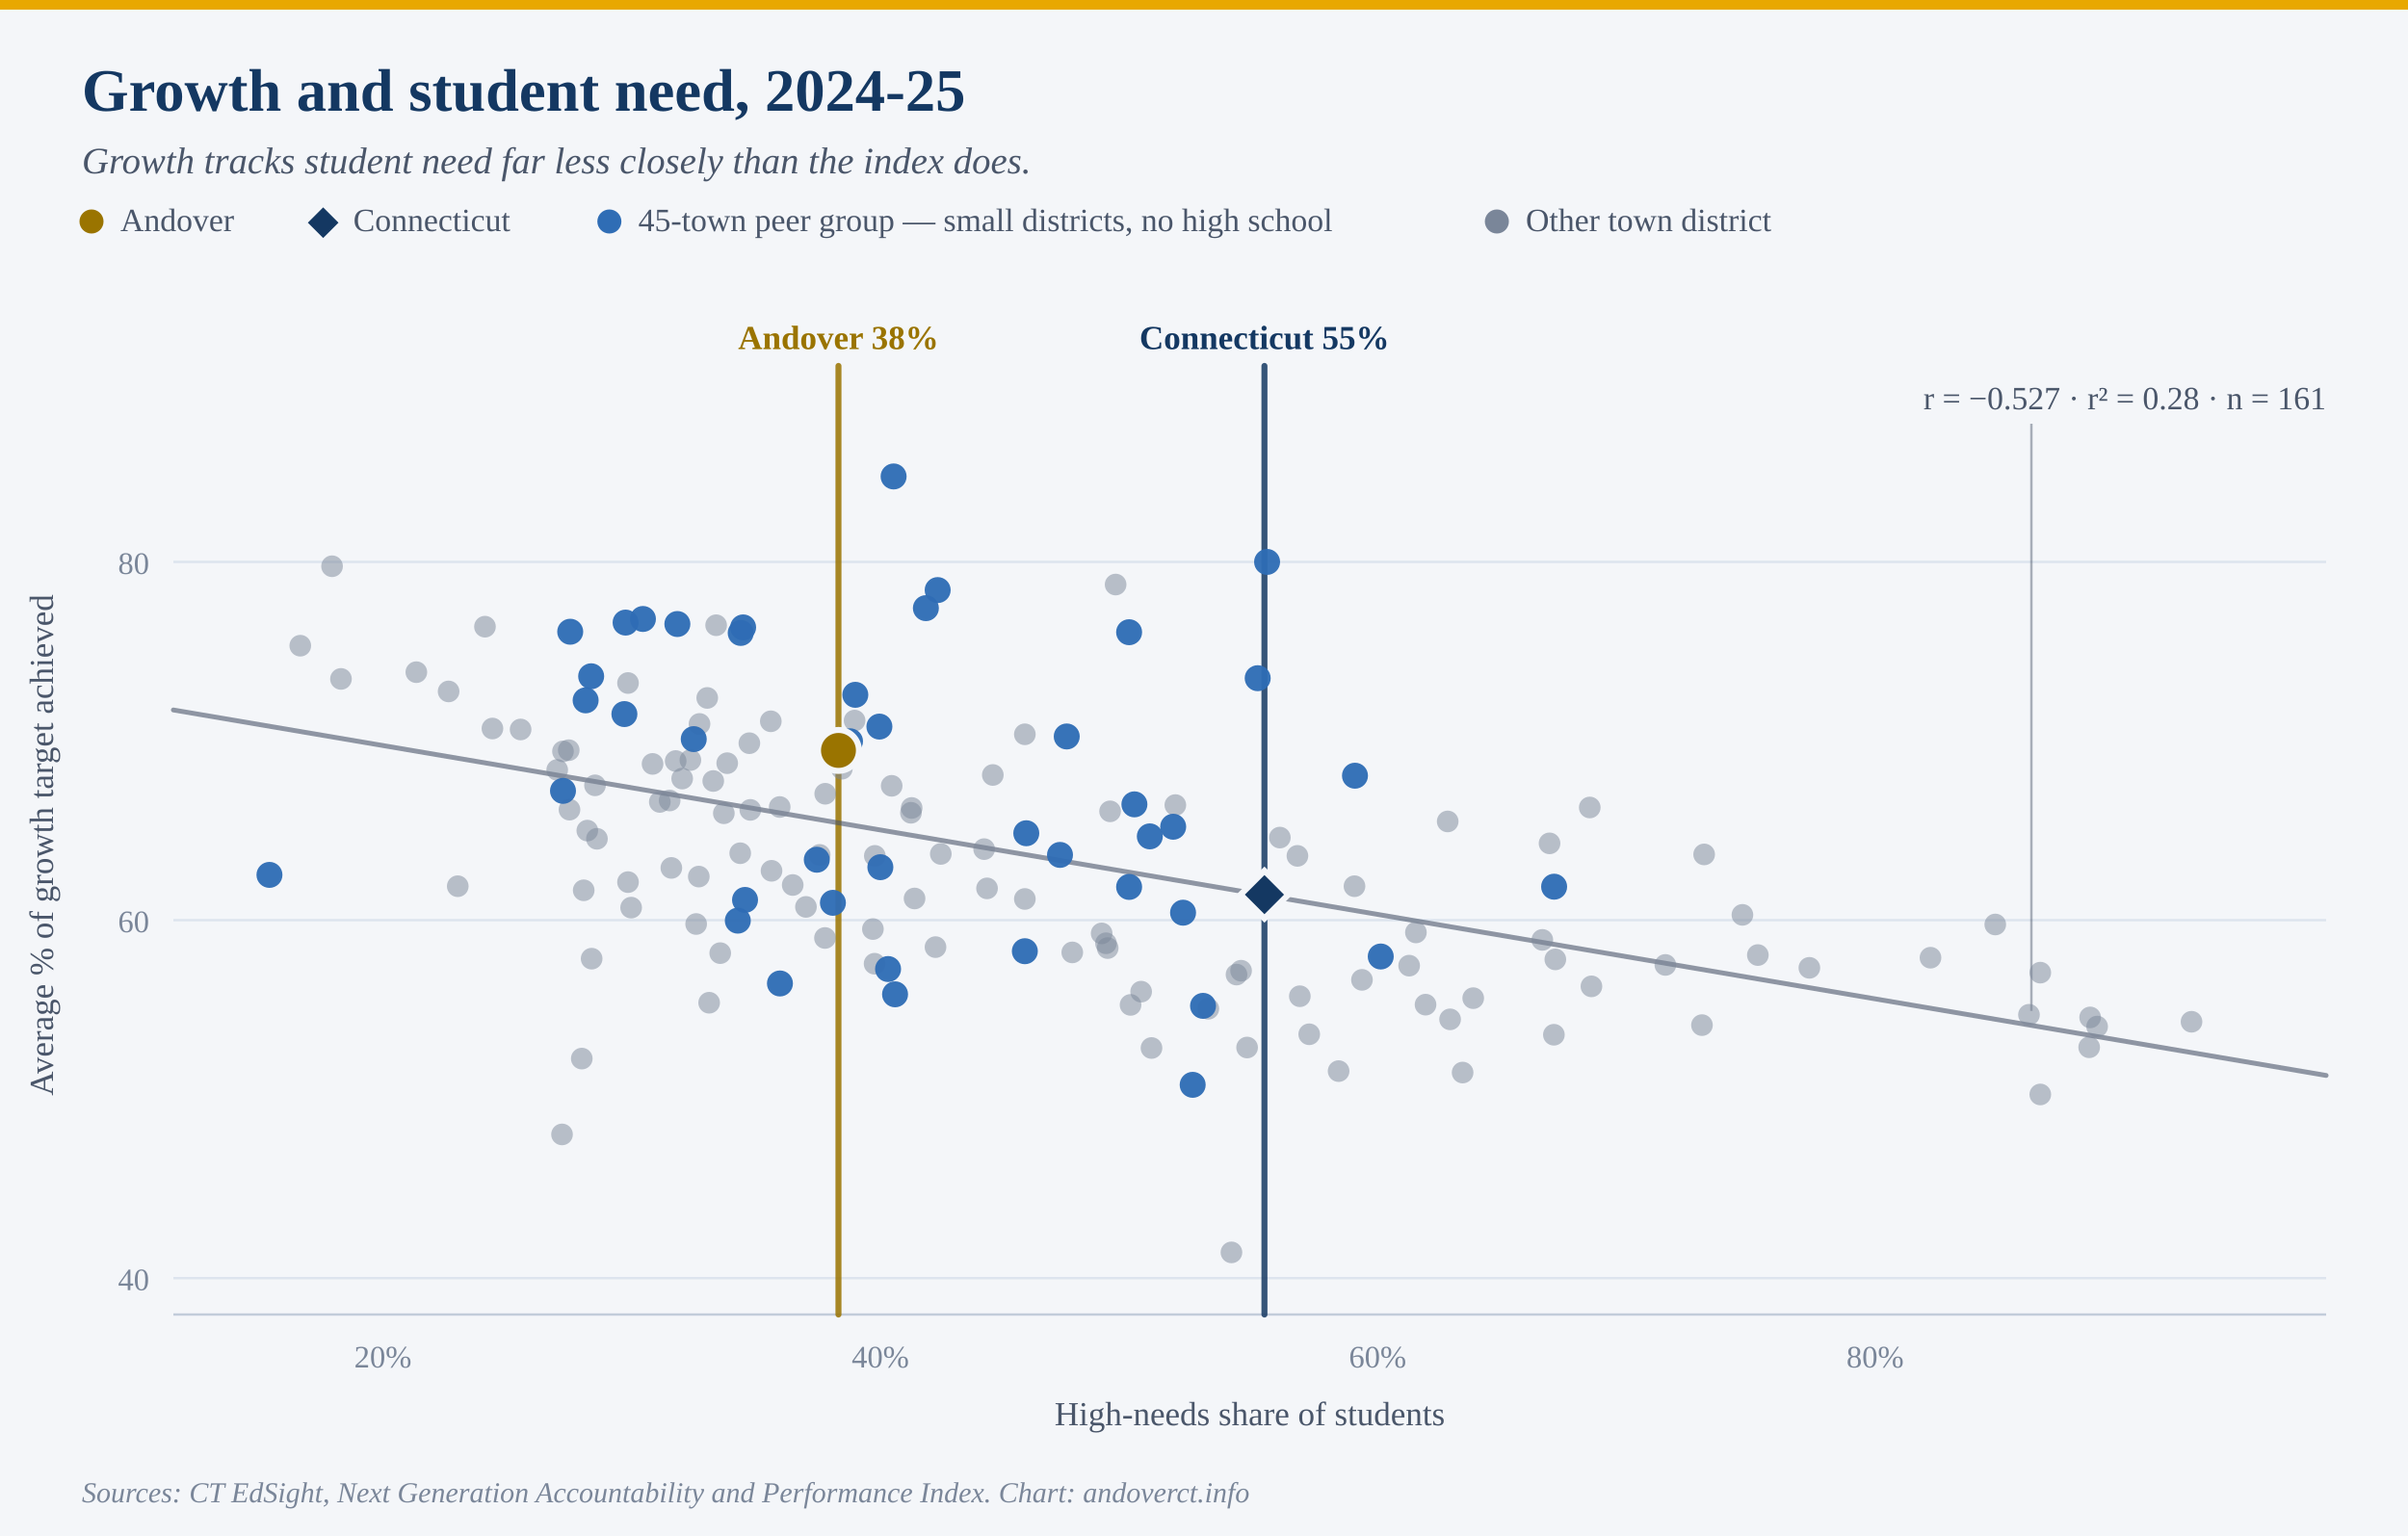
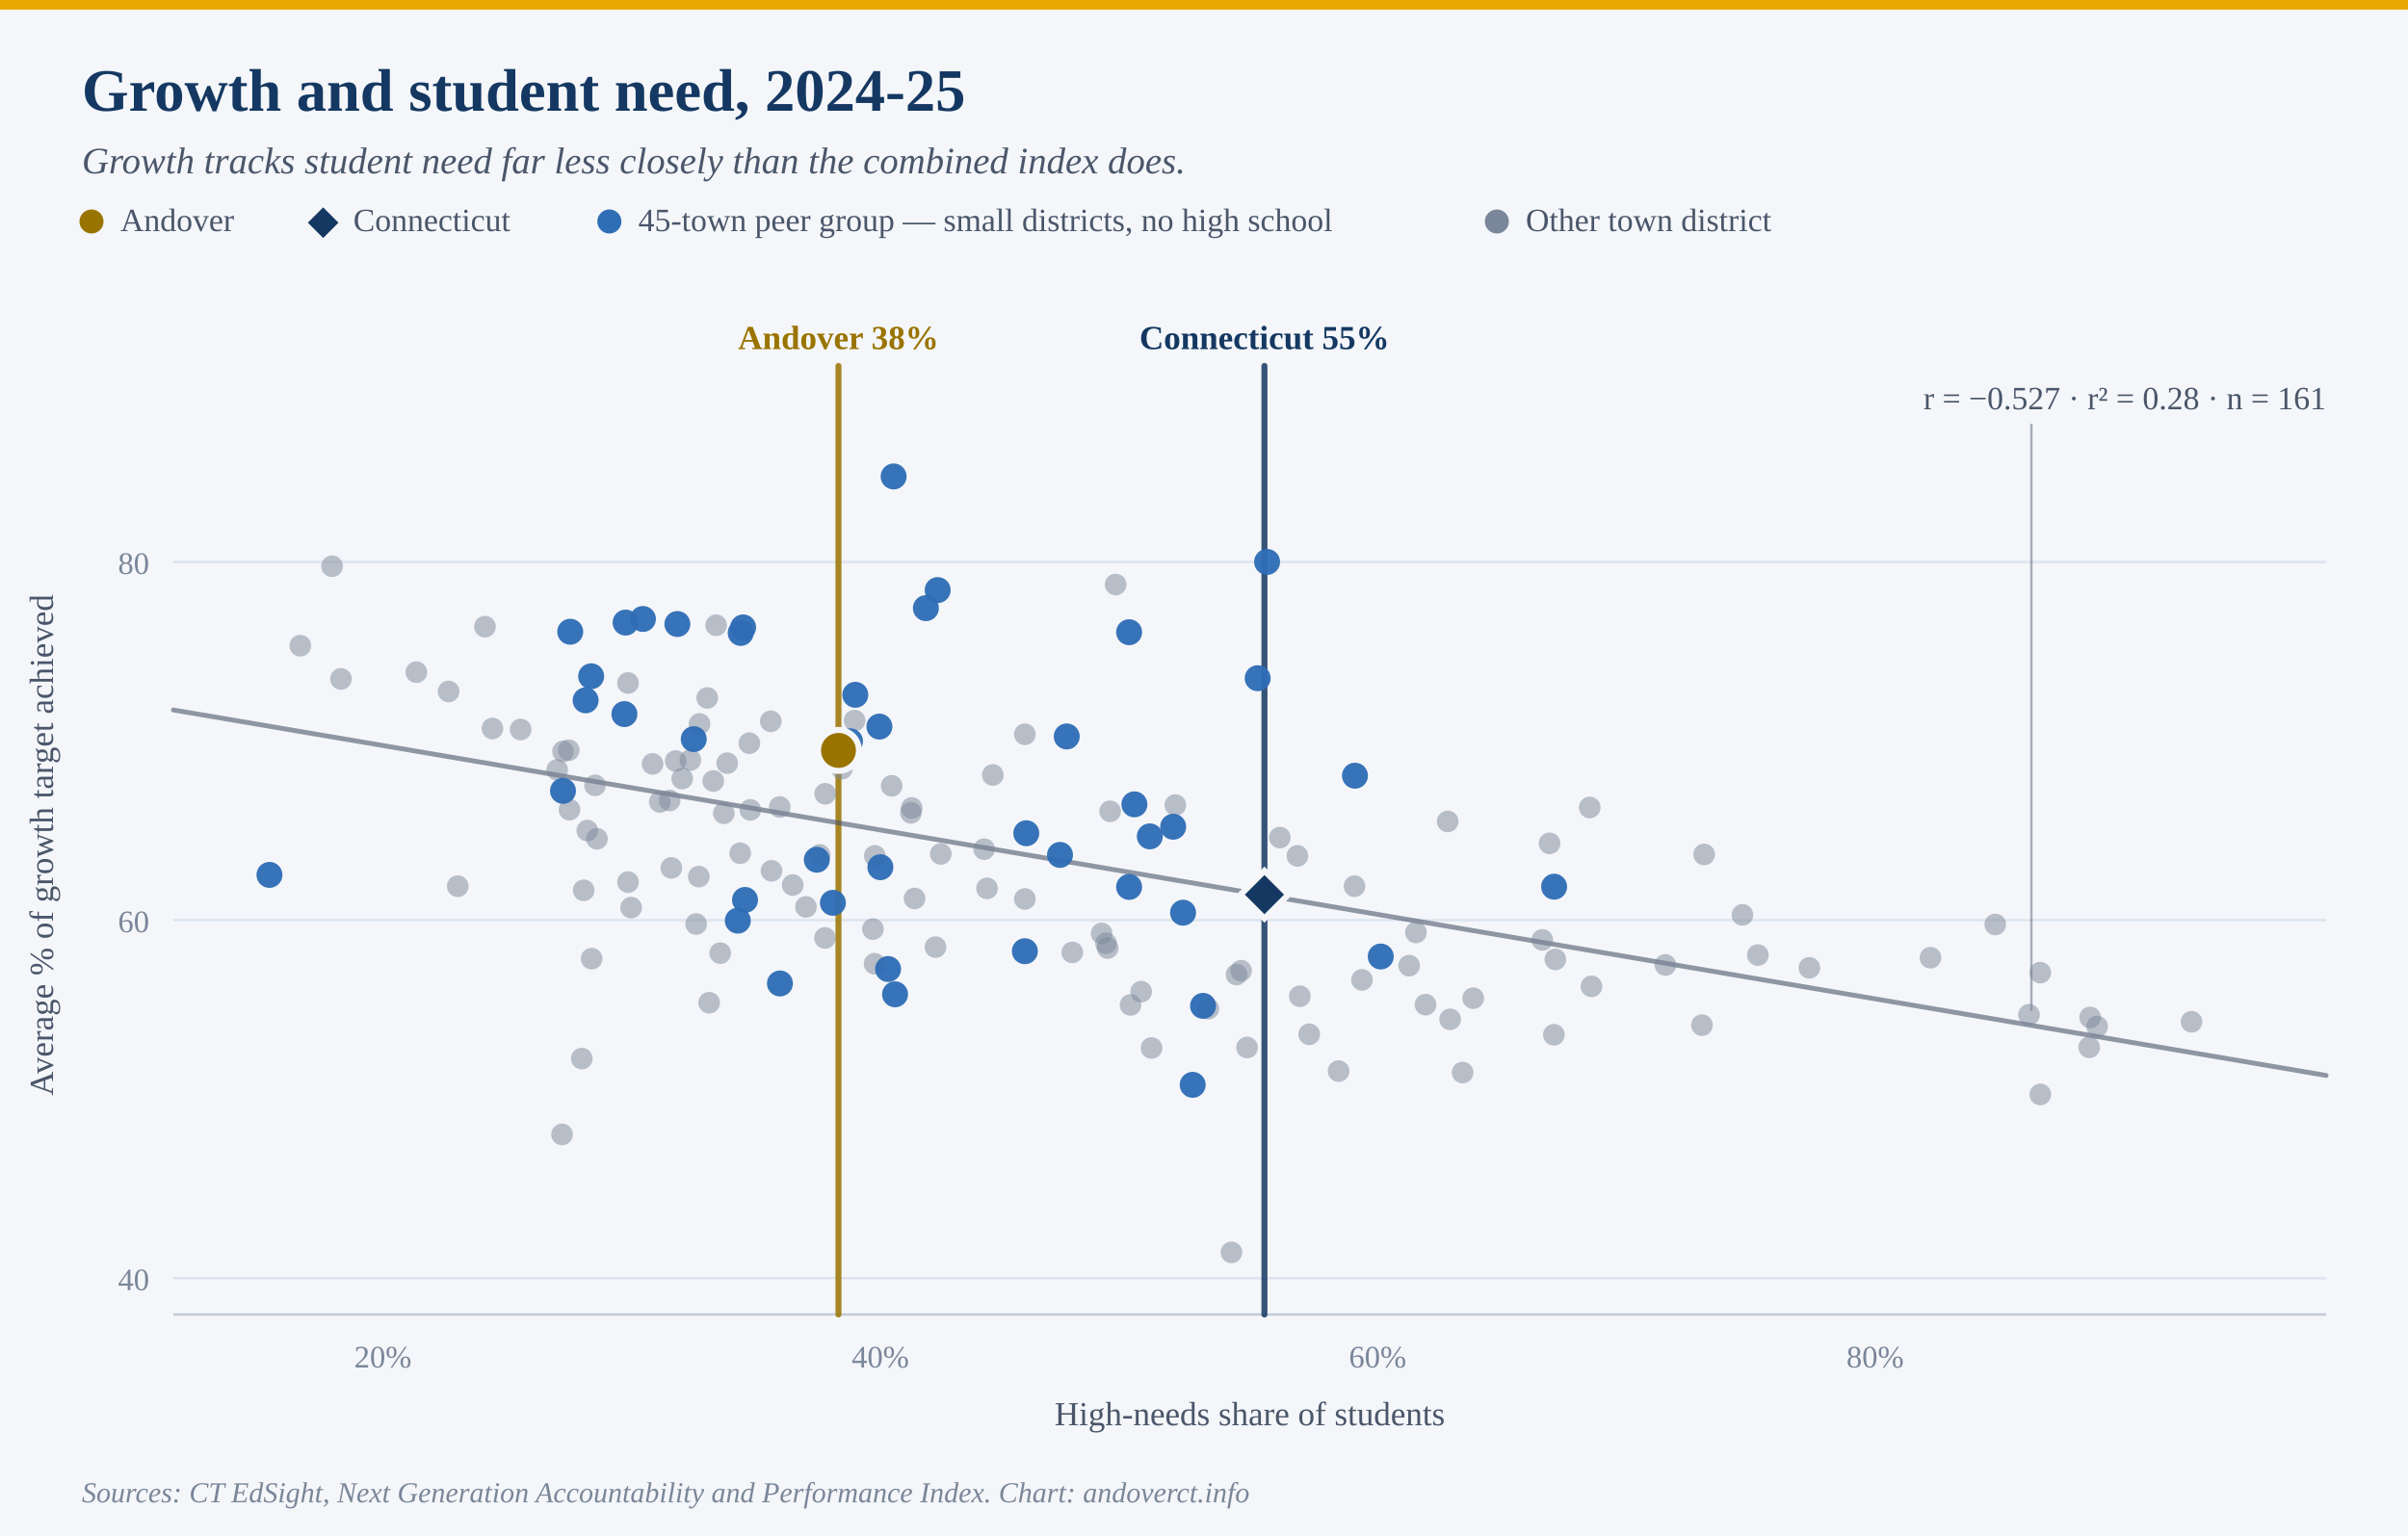
<svg xmlns="http://www.w3.org/2000/svg" viewBox="0 0 1000 638" width="1000" height="638" role="img">
  <rect width="1000" height="638" fill="#f4f6f9" />
  <rect x="0" y="0" width="1000" height="4" fill="#e8a800" />
  <text x="34" y="46" font-family="Georgia, 'Times New Roman', serif" font-size="25" font-weight="bold" fill="#143862">Growth and student need, 2024-25</text>
-   <text x="34" y="72" font-family="Georgia, 'Times New Roman', serif" font-size="15.5" font-style="italic" fill="#4a566a">Growth tracks student need far less closely than the index does.</text>
+   <text x="34" y="72" font-family="Georgia, 'Times New Roman', serif" font-size="15.5" font-style="italic" fill="#4a566a">Growth tracks student need far less closely than the combined index does.</text>
  <circle cx="38" cy="92" r="5" fill="#9a7400" />
  <text x="50" y="96" font-family="Georgia, 'Times New Roman', serif" font-size="13.5" fill="#4a566a">Andover</text>
  <rect x="129.703" y="88" width="9" height="9" fill="#143862" transform="rotate(45 134.2031 92.5)" />
  <text x="146.703" y="96" font-family="Georgia, 'Times New Roman', serif" font-size="13.5" fill="#4a566a">Connecticut</text>
  <circle cx="253.062" cy="92" r="5" fill="#2f6db5" />
  <text x="265.062" y="96" font-family="Georgia, 'Times New Roman', serif" font-size="13.5" fill="#4a566a">45-town peer group — small districts, no high school</text>
  <circle cx="621.625" cy="92" r="5" fill="#7a8699" />
  <text x="633.625" y="96" font-family="Georgia, 'Times New Roman', serif" font-size="13.5" fill="#4a566a">Other town district</text>
  <line x1="72.0" y1="530.9" x2="966.0" y2="530.9" stroke="#dde4ee" stroke-width="1" stroke-opacity="1" stroke-linecap="butt" />
  <text x="62.0" y="535.9" font-family="Georgia, 'Times New Roman', serif" font-size="13" fill="#7a8699" text-anchor="end" font-weight="normal" font-style="normal">40</text>
  <line x1="72.0" y1="382.2" x2="966.0" y2="382.2" stroke="#dde4ee" stroke-width="1" stroke-opacity="1" stroke-linecap="butt" />
  <text x="62.0" y="387.2" font-family="Georgia, 'Times New Roman', serif" font-size="13" fill="#7a8699" text-anchor="end" font-weight="normal" font-style="normal">60</text>
  <line x1="72.0" y1="233.4" x2="966.0" y2="233.4" stroke="#dde4ee" stroke-width="1" stroke-opacity="1" stroke-linecap="butt" />
  <text x="62.0" y="238.4" font-family="Georgia, 'Times New Roman', serif" font-size="13" fill="#7a8699" text-anchor="end" font-weight="normal" font-style="normal">80</text>
  <text x="159.0" y="568.0" font-family="Georgia, 'Times New Roman', serif" font-size="13" fill="#7a8699" text-anchor="middle" font-weight="normal" font-style="normal">20%</text>
  <text x="365.6" y="568.0" font-family="Georgia, 'Times New Roman', serif" font-size="13" fill="#7a8699" text-anchor="middle" font-weight="normal" font-style="normal">40%</text>
  <text x="572.1" y="568.0" font-family="Georgia, 'Times New Roman', serif" font-size="13" fill="#7a8699" text-anchor="middle" font-weight="normal" font-style="normal">60%</text>
  <text x="778.7" y="568.0" font-family="Georgia, 'Times New Roman', serif" font-size="13" fill="#7a8699" text-anchor="middle" font-weight="normal" font-style="normal">80%</text>
  <line x1="72.0" y1="546.0" x2="966.0" y2="546.0" stroke="#c2ccda" stroke-width="1" stroke-opacity="1" stroke-linecap="butt" />
  <text x="519.0" y="592.0" font-family="Georgia, 'Times New Roman', serif" font-size="14" fill="#4a566a" text-anchor="middle" font-weight="normal" font-style="normal">High-needs share of students</text>
  <text x="22" y="351.0" font-family="Georgia, 'Times New Roman', serif" font-size="14" fill="#4a566a" text-anchor="middle" transform="rotate(-90 22 351.0)">Average % of growth target achieved</text>
  <line x1="348.2" y1="152.0" x2="348.2" y2="546.0" stroke="#9a7400" stroke-width="2.5" stroke-opacity="0.85" stroke-linecap="round" />
  <text x="348.2" y="145.0" font-family="Georgia, 'Times New Roman', serif" font-size="14" fill="#9a7400" text-anchor="middle" font-weight="bold" font-style="normal">Andover 38%</text>
  <line x1="525.1" y1="152.0" x2="525.1" y2="546.0" stroke="#143862" stroke-width="2.5" stroke-opacity="0.85" stroke-linecap="round" />
  <text x="525.1" y="145.0" font-family="Georgia, 'Times New Roman', serif" font-size="14" fill="#143862" text-anchor="middle" font-weight="bold" font-style="normal">Connecticut 55%</text>
  <line x1="72.0" y1="294.9" x2="966.0" y2="446.7" stroke="#4a566a" stroke-width="2" stroke-opacity="0.6" stroke-linecap="round" />
  <line x1="843.6" y1="176.0" x2="843.6" y2="419.9" stroke="#4a566a" stroke-width="1" stroke-opacity="0.45" stroke-linecap="butt" />
  <text x="966.0" y="170.0" font-family="Georgia, 'Times New Roman', serif" font-size="13.5" fill="#4a566a" text-anchor="end" font-weight="normal" font-style="normal">r = −0.527  ·  r² = 0.28  ·  n = 161</text>
  <circle cx="706.8" cy="425.8" r="4.5" fill="#7a8699" fill-opacity="0.5" />
  <circle cx="204.5" cy="302.6" r="4.5" fill="#7a8699" fill-opacity="0.5" />
  <circle cx="342.6" cy="389.6" r="4.5" fill="#7a8699" fill-opacity="0.5" />
  <circle cx="425.6" cy="305.0" r="4.5" fill="#7a8699" fill-opacity="0.5" />
  <circle cx="602.2" cy="423.4" r="4.5" fill="#7a8699" fill-opacity="0.5" />
  <circle cx="247.9" cy="348.4" r="4.5" fill="#7a8699" fill-opacity="0.5" />
  <circle cx="460.0" cy="393.8" r="4.5" fill="#7a8699" fill-opacity="0.5" />
  <circle cx="910.1" cy="424.4" r="4.5" fill="#7a8699" fill-opacity="0.5" />
  <circle cx="592.0" cy="417.3" r="4.5" fill="#7a8699" fill-opacity="0.5" />
  <circle cx="307.4" cy="354.4" r="4.5" fill="#7a8699" fill-opacity="0.5" />
  <circle cx="296.2" cy="324.4" r="4.5" fill="#7a8699" fill-opacity="0.5" />
  <circle cx="260.8" cy="283.7" r="4.5" fill="#7a8699" fill-opacity="0.5" />
  <circle cx="473.9" cy="411.9" r="4.5" fill="#7a8699" fill-opacity="0.5" />
  <circle cx="323.8" cy="335.2" r="4.5" fill="#7a8699" fill-opacity="0.5" />
  <circle cx="311.2" cy="308.7" r="4.5" fill="#7a8699" fill-opacity="0.5" />
  <circle cx="349.6" cy="319.3" r="4.5" fill="#7a8699" fill-opacity="0.5" />
  <circle cx="730.0" cy="396.7" r="4.5" fill="#7a8699" fill-opacity="0.5" />
  <circle cx="186.3" cy="287.2" r="4.5" fill="#7a8699" fill-opacity="0.5" />
  <circle cx="645.3" cy="429.8" r="4.5" fill="#7a8699" fill-opacity="0.5" />
  <circle cx="274.0" cy="333.1" r="4.5" fill="#7a8699" fill-opacity="0.5" />
  <circle cx="294.5" cy="416.5" r="4.5" fill="#7a8699" fill-opacity="0.5" />
  <circle cx="329.2" cy="367.6" r="4.5" fill="#7a8699" fill-opacity="0.5" />
  <circle cx="751.4" cy="402.0" r="4.5" fill="#7a8699" fill-opacity="0.5" />
  <circle cx="691.6" cy="400.8" r="4.5" fill="#7a8699" fill-opacity="0.5" />
  <circle cx="379.8" cy="373.2" r="4.5" fill="#7a8699" fill-opacity="0.5" />
  <circle cx="660.2" cy="335.4" r="4.5" fill="#7a8699" fill-opacity="0.5" />
  <circle cx="278.8" cy="360.5" r="4.5" fill="#7a8699" fill-opacity="0.5" />
  <circle cx="543.7" cy="429.6" r="4.5" fill="#7a8699" fill-opacity="0.5" />
  <circle cx="280.6" cy="316.1" r="4.5" fill="#7a8699" fill-opacity="0.5" />
  <circle cx="293.7" cy="289.9" r="4.5" fill="#7a8699" fill-opacity="0.5" />
  <circle cx="231.4" cy="319.8" r="4.5" fill="#7a8699" fill-opacity="0.5" />
  <circle cx="286.7" cy="315.7" r="4.5" fill="#7a8699" fill-opacity="0.5" />
  <circle cx="297.4" cy="259.7" r="4.5" fill="#7a8699" fill-opacity="0.5" />
  <circle cx="562.5" cy="368.1" r="4.5" fill="#7a8699" fill-opacity="0.5" />
  <circle cx="539.8" cy="413.8" r="4.5" fill="#7a8699" fill-opacity="0.5" />
  <circle cx="236.2" cy="311.6" r="4.5" fill="#7a8699" fill-opacity="0.5" />
  <circle cx="515.4" cy="403.2" r="4.5" fill="#7a8699" fill-opacity="0.5" />
  <circle cx="867.6" cy="435.0" r="4.5" fill="#7a8699" fill-opacity="0.5" />
  <circle cx="565.6" cy="407.0" r="4.5" fill="#7a8699" fill-opacity="0.5" />
  <circle cx="378.6" cy="335.6" r="4.5" fill="#7a8699" fill-opacity="0.5" />
  <circle cx="363.2" cy="400.3" r="4.5" fill="#7a8699" fill-opacity="0.5" />
  <circle cx="172.9" cy="279.2" r="4.5" fill="#7a8699" fill-opacity="0.5" />
  <circle cx="660.9" cy="409.7" r="4.5" fill="#7a8699" fill-opacity="0.5" />
  <circle cx="828.6" cy="384.0" r="4.5" fill="#7a8699" fill-opacity="0.5" />
  <circle cx="555.9" cy="444.9" r="4.5" fill="#7a8699" fill-opacity="0.5" />
  <circle cx="412.3" cy="321.9" r="4.5" fill="#7a8699" fill-opacity="0.5" />
  <circle cx="262.1" cy="377.0" r="4.5" fill="#7a8699" fill-opacity="0.5" />
  <circle cx="501.8" cy="419.0" r="4.5" fill="#7a8699" fill-opacity="0.5" />
  <circle cx="645.9" cy="398.5" r="4.5" fill="#7a8699" fill-opacity="0.5" />
  <circle cx="847.3" cy="454.6" r="4.5" fill="#7a8699" fill-opacity="0.5" />
  <circle cx="137.9" cy="235.2" r="4.5" fill="#7a8699" fill-opacity="0.5" />
  <circle cx="311.6" cy="336.4" r="4.5" fill="#7a8699" fill-opacity="0.5" />
  <circle cx="842.6" cy="421.5" r="4.5" fill="#7a8699" fill-opacity="0.5" />
  <circle cx="870.9" cy="426.4" r="4.5" fill="#7a8699" fill-opacity="0.5" />
  <circle cx="459.3" cy="391.8" r="4.5" fill="#7a8699" fill-opacity="0.5" />
  <circle cx="461.0" cy="337.0" r="4.5" fill="#7a8699" fill-opacity="0.5" />
  <circle cx="233.8" cy="312.1" r="4.5" fill="#7a8699" fill-opacity="0.5" />
  <circle cx="289.1" cy="383.8" r="4.5" fill="#7a8699" fill-opacity="0.5" />
  <circle cx="320.4" cy="361.7" r="4.5" fill="#7a8699" fill-opacity="0.5" />
  <circle cx="241.6" cy="439.7" r="4.5" fill="#7a8699" fill-opacity="0.5" />
  <circle cx="643.5" cy="350.3" r="4.5" fill="#7a8699" fill-opacity="0.5" />
  <circle cx="847.3" cy="404.0" r="4.5" fill="#7a8699" fill-opacity="0.5" />
  <circle cx="370.3" cy="326.4" r="4.5" fill="#7a8699" fill-opacity="0.5" />
  <circle cx="260.8" cy="366.4" r="4.5" fill="#7a8699" fill-opacity="0.5" />
  <circle cx="585.2" cy="401.1" r="4.5" fill="#7a8699" fill-opacity="0.5" />
  <circle cx="488.1" cy="334.4" r="4.5" fill="#7a8699" fill-opacity="0.5" />
  <circle cx="517.9" cy="435.1" r="4.5" fill="#7a8699" fill-opacity="0.5" />
  <circle cx="388.5" cy="393.4" r="4.5" fill="#7a8699" fill-opacity="0.5" />
  <circle cx="607.4" cy="445.5" r="4.5" fill="#7a8699" fill-opacity="0.5" />
  <circle cx="299.1" cy="395.9" r="4.5" fill="#7a8699" fill-opacity="0.5" />
  <circle cx="242.4" cy="369.8" r="4.5" fill="#7a8699" fill-opacity="0.5" />
  <circle cx="362.5" cy="385.9" r="4.5" fill="#7a8699" fill-opacity="0.5" />
  <circle cx="233.4" cy="471.2" r="4.5" fill="#7a8699" fill-opacity="0.5" />
  <circle cx="290.2" cy="364.1" r="4.5" fill="#7a8699" fill-opacity="0.5" />
  <circle cx="511.4" cy="520.2" r="4.5" fill="#7a8699" fill-opacity="0.5" />
  <circle cx="283.3" cy="323.4" r="4.5" fill="#7a8699" fill-opacity="0.5" />
  <circle cx="278.1" cy="332.5" r="4.5" fill="#7a8699" fill-opacity="0.5" />
  <circle cx="320.1" cy="299.6" r="4.5" fill="#7a8699" fill-opacity="0.5" />
  <circle cx="245.7" cy="398.2" r="4.5" fill="#7a8699" fill-opacity="0.5" />
  <circle cx="340.4" cy="355.1" r="4.5" fill="#7a8699" fill-opacity="0.5" />
  <circle cx="236.5" cy="336.3" r="4.5" fill="#7a8699" fill-opacity="0.5" />
  <circle cx="247.1" cy="326.2" r="4.5" fill="#7a8699" fill-opacity="0.5" />
  <circle cx="363.3" cy="355.5" r="4.5" fill="#7a8699" fill-opacity="0.5" />
  <circle cx="216.2" cy="303.0" r="4.5" fill="#7a8699" fill-opacity="0.5" />
  <circle cx="354.9" cy="299.3" r="4.5" fill="#7a8699" fill-opacity="0.5" />
  <circle cx="531.5" cy="347.9" r="4.5" fill="#7a8699" fill-opacity="0.5" />
  <circle cx="469.5" cy="417.4" r="4.5" fill="#7a8699" fill-opacity="0.5" />
  <circle cx="271.0" cy="317.3" r="4.5" fill="#7a8699" fill-opacity="0.5" />
  <circle cx="190.1" cy="368.1" r="4.5" fill="#7a8699" fill-opacity="0.5" />
  <circle cx="300.6" cy="337.8" r="4.5" fill="#7a8699" fill-opacity="0.5" />
  <circle cx="342.7" cy="329.7" r="4.5" fill="#7a8699" fill-opacity="0.5" />
  <circle cx="445.3" cy="395.6" r="4.5" fill="#7a8699" fill-opacity="0.5" />
  <circle cx="640.5" cy="390.4" r="4.5" fill="#7a8699" fill-opacity="0.5" />
  <circle cx="334.7" cy="376.7" r="4.5" fill="#7a8699" fill-opacity="0.5" />
  <circle cx="611.8" cy="414.6" r="4.5" fill="#7a8699" fill-opacity="0.5" />
  <circle cx="290.5" cy="300.7" r="4.5" fill="#7a8699" fill-opacity="0.5" />
  <circle cx="457.5" cy="387.7" r="4.5" fill="#7a8699" fill-opacity="0.5" />
  <circle cx="513.5" cy="404.8" r="4.5" fill="#7a8699" fill-opacity="0.5" />
  <circle cx="243.9" cy="345.0" r="4.5" fill="#7a8699" fill-opacity="0.5" />
  <circle cx="723.6" cy="380.0" r="4.5" fill="#7a8699" fill-opacity="0.5" />
  <circle cx="302.0" cy="317.0" r="4.5" fill="#7a8699" fill-opacity="0.5" />
  <circle cx="601.2" cy="341.2" r="4.5" fill="#7a8699" fill-opacity="0.5" />
  <circle cx="425.6" cy="373.4" r="4.5" fill="#7a8699" fill-opacity="0.5" />
  <circle cx="868.0" cy="422.6" r="4.5" fill="#7a8699" fill-opacity="0.5" />
  <circle cx="409.9" cy="369.0" r="4.5" fill="#7a8699" fill-opacity="0.5" />
  <circle cx="478.2" cy="435.3" r="4.5" fill="#7a8699" fill-opacity="0.5" />
  <circle cx="378.3" cy="337.6" r="4.5" fill="#7a8699" fill-opacity="0.5" />
  <circle cx="707.7" cy="354.9" r="4.5" fill="#7a8699" fill-opacity="0.5" />
  <circle cx="463.3" cy="242.8" r="4.5" fill="#7a8699" fill-opacity="0.5" />
  <circle cx="124.7" cy="268.2" r="4.5" fill="#7a8699" fill-opacity="0.5" />
  <circle cx="141.6" cy="282.0" r="4.5" fill="#7a8699" fill-opacity="0.5" />
  <circle cx="390.7" cy="354.7" r="4.5" fill="#7a8699" fill-opacity="0.5" />
  <circle cx="201.4" cy="260.3" r="4.5" fill="#7a8699" fill-opacity="0.5" />
  <circle cx="801.7" cy="397.8" r="4.5" fill="#7a8699" fill-opacity="0.5" />
  <circle cx="588.0" cy="387.3" r="4.5" fill="#7a8699" fill-opacity="0.5" />
  <circle cx="538.8" cy="355.5" r="4.5" fill="#7a8699" fill-opacity="0.5" />
  <circle cx="408.7" cy="352.7" r="4.5" fill="#7a8699" fill-opacity="0.5" />
  <circle cx="440.2" cy="355.1" r="5.4" fill="#2f6db5" fill-opacity="0.95" />
  <circle cx="443.0" cy="305.9" r="5.4" fill="#2f6db5" fill-opacity="0.95" />
  <circle cx="307.6" cy="262.9" r="5.4" fill="#2f6db5" fill-opacity="0.95" />
  <circle cx="468.9" cy="262.6" r="5.4" fill="#2f6db5" fill-opacity="0.95" />
  <circle cx="425.6" cy="395.1" r="5.4" fill="#2f6db5" fill-opacity="0.95" />
  <circle cx="491.3" cy="379.1" r="5.4" fill="#2f6db5" fill-opacity="0.95" />
  <circle cx="371.7" cy="413.0" r="5.4" fill="#2f6db5" fill-opacity="0.95" />
  <circle cx="495.3" cy="450.6" r="5.4" fill="#2f6db5" fill-opacity="0.95" />
  <circle cx="308.6" cy="260.6" r="5.4" fill="#2f6db5" fill-opacity="0.95" />
  <circle cx="371.1" cy="197.9" r="5.4" fill="#2f6db5" fill-opacity="0.95" />
  <circle cx="309.4" cy="373.8" r="5.4" fill="#2f6db5" fill-opacity="0.95" />
  <circle cx="389.4" cy="245.1" r="5.4" fill="#2f6db5" fill-opacity="0.95" />
  <circle cx="426.2" cy="346.1" r="5.4" fill="#2f6db5" fill-opacity="0.95" />
  <circle cx="384.5" cy="252.6" r="5.4" fill="#2f6db5" fill-opacity="0.95" />
  <circle cx="233.8" cy="328.5" r="5.4" fill="#2f6db5" fill-opacity="0.95" />
  <circle cx="345.9" cy="375.0" r="5.4" fill="#2f6db5" fill-opacity="0.95" />
  <circle cx="243.2" cy="290.9" r="5.4" fill="#2f6db5" fill-opacity="0.95" />
  <circle cx="522.3" cy="281.7" r="5.4" fill="#2f6db5" fill-opacity="0.95" />
  <circle cx="288.1" cy="307.0" r="5.4" fill="#2f6db5" fill-opacity="0.95" />
  <circle cx="245.5" cy="280.9" r="5.4" fill="#2f6db5" fill-opacity="0.95" />
  <circle cx="355.2" cy="288.6" r="5.4" fill="#2f6db5" fill-opacity="0.95" />
  <circle cx="468.9" cy="368.4" r="5.4" fill="#2f6db5" fill-opacity="0.95" />
  <circle cx="365.2" cy="301.8" r="5.4" fill="#2f6db5" fill-opacity="0.95" />
  <circle cx="236.8" cy="262.4" r="5.4" fill="#2f6db5" fill-opacity="0.95" />
  <circle cx="339.2" cy="357.1" r="5.4" fill="#2f6db5" fill-opacity="0.95" />
  <circle cx="365.6" cy="360.2" r="5.4" fill="#2f6db5" fill-opacity="0.95" />
  <circle cx="487.2" cy="343.4" r="5.4" fill="#2f6db5" fill-opacity="0.95" />
  <circle cx="267.0" cy="257.1" r="5.4" fill="#2f6db5" fill-opacity="0.95" />
  <circle cx="353.0" cy="307.9" r="5.4" fill="#2f6db5" fill-opacity="0.95" />
  <circle cx="368.8" cy="402.5" r="5.4" fill="#2f6db5" fill-opacity="0.95" />
  <circle cx="259.3" cy="296.6" r="5.4" fill="#2f6db5" fill-opacity="0.95" />
  <circle cx="306.4" cy="382.4" r="5.4" fill="#2f6db5" fill-opacity="0.95" />
  <circle cx="281.3" cy="259.2" r="5.4" fill="#2f6db5" fill-opacity="0.95" />
  <circle cx="562.7" cy="322.2" r="5.4" fill="#2f6db5" fill-opacity="0.95" />
  <circle cx="526.2" cy="233.4" r="5.4" fill="#2f6db5" fill-opacity="0.95" />
  <circle cx="111.9" cy="363.4" r="5.4" fill="#2f6db5" fill-opacity="0.95" />
  <circle cx="573.4" cy="397.3" r="5.4" fill="#2f6db5" fill-opacity="0.95" />
  <circle cx="499.6" cy="417.8" r="5.4" fill="#2f6db5" fill-opacity="0.95" />
  <circle cx="477.5" cy="347.4" r="5.4" fill="#2f6db5" fill-opacity="0.95" />
  <circle cx="471.1" cy="334.1" r="5.4" fill="#2f6db5" fill-opacity="0.95" />
  <circle cx="645.4" cy="368.3" r="5.4" fill="#2f6db5" fill-opacity="0.95" />
  <circle cx="259.8" cy="258.6" r="5.4" fill="#2f6db5" fill-opacity="0.95" />
  <circle cx="323.9" cy="408.5" r="5.4" fill="#2f6db5" fill-opacity="0.95" />
  <circle cx="348.2" cy="311.7" r="8.5" fill="#9a7400" fill-opacity="1" stroke="#f4f6f9" stroke-width="2.5" />
  <rect x="518.1" y="364.6" width="14" height="14" fill="#143862" stroke="#f4f6f9" stroke-width="2.5" transform="rotate(45 525.1 371.6)" />
  <text x="34" y="624" font-family="Georgia, 'Times New Roman', serif" font-size="12" font-style="italic" fill="#7a8699">Sources: CT EdSight, Next Generation Accountability and Performance Index. Chart: andoverct.info</text>
</svg>
